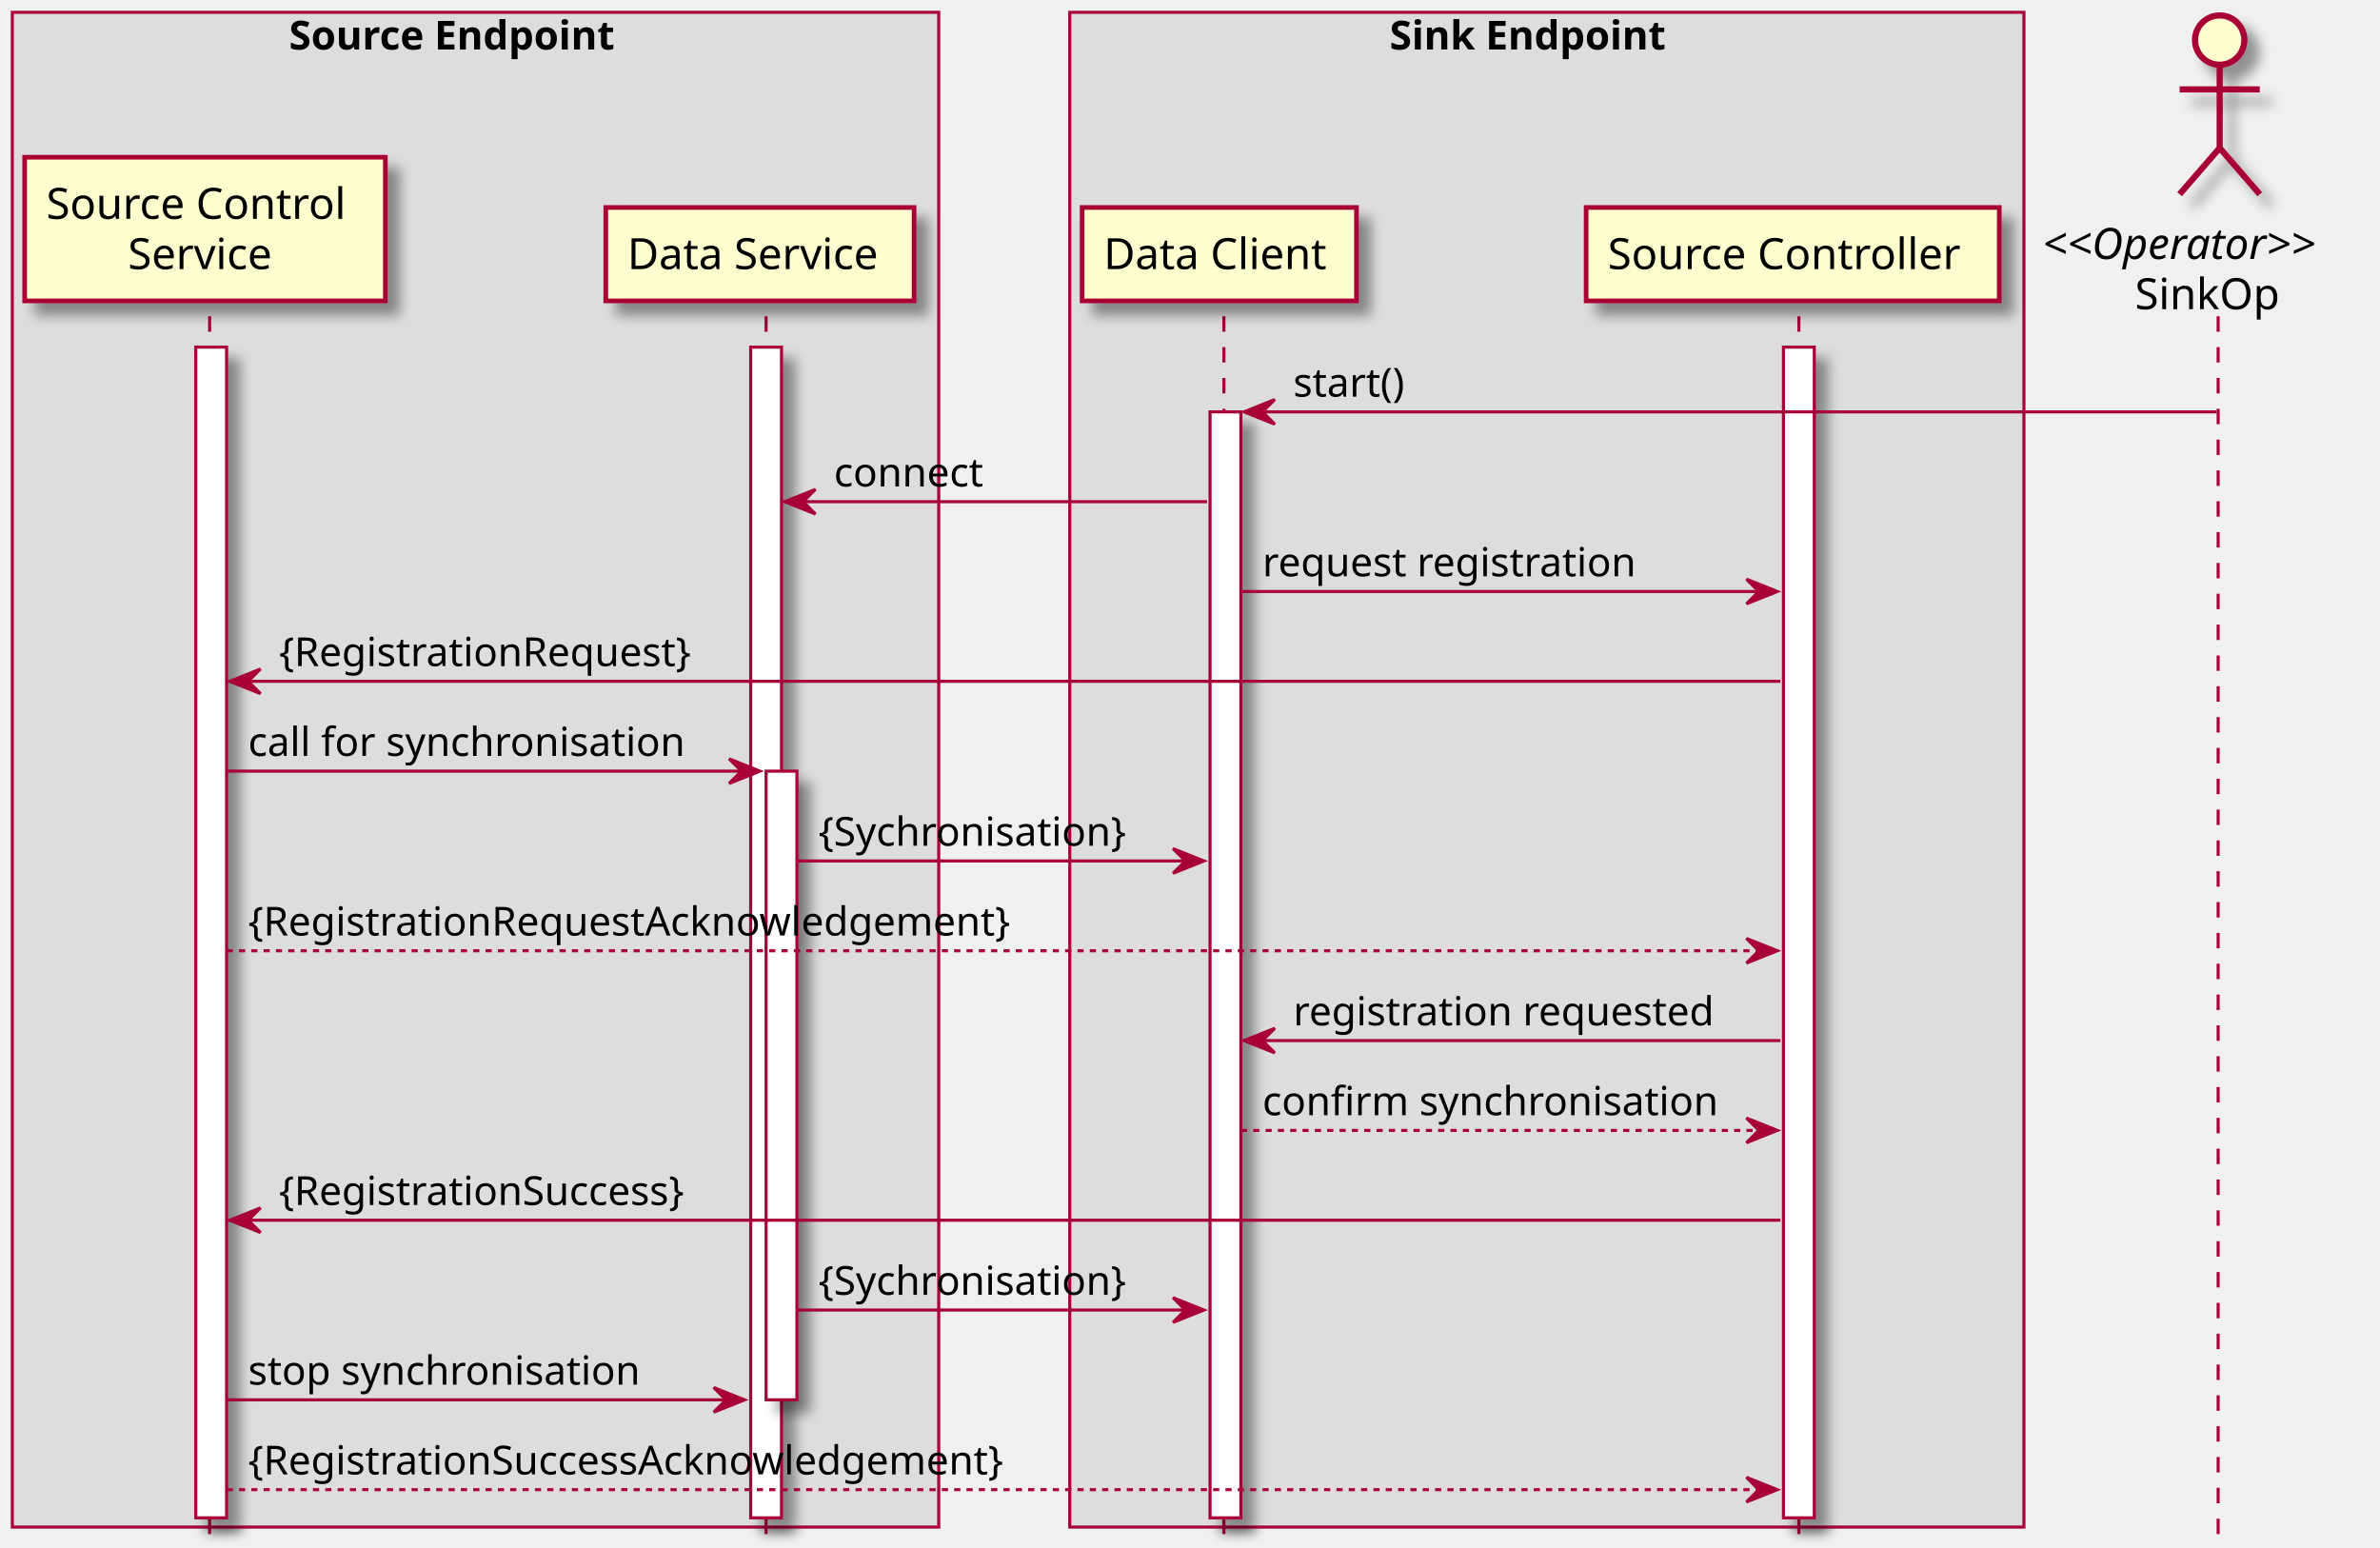
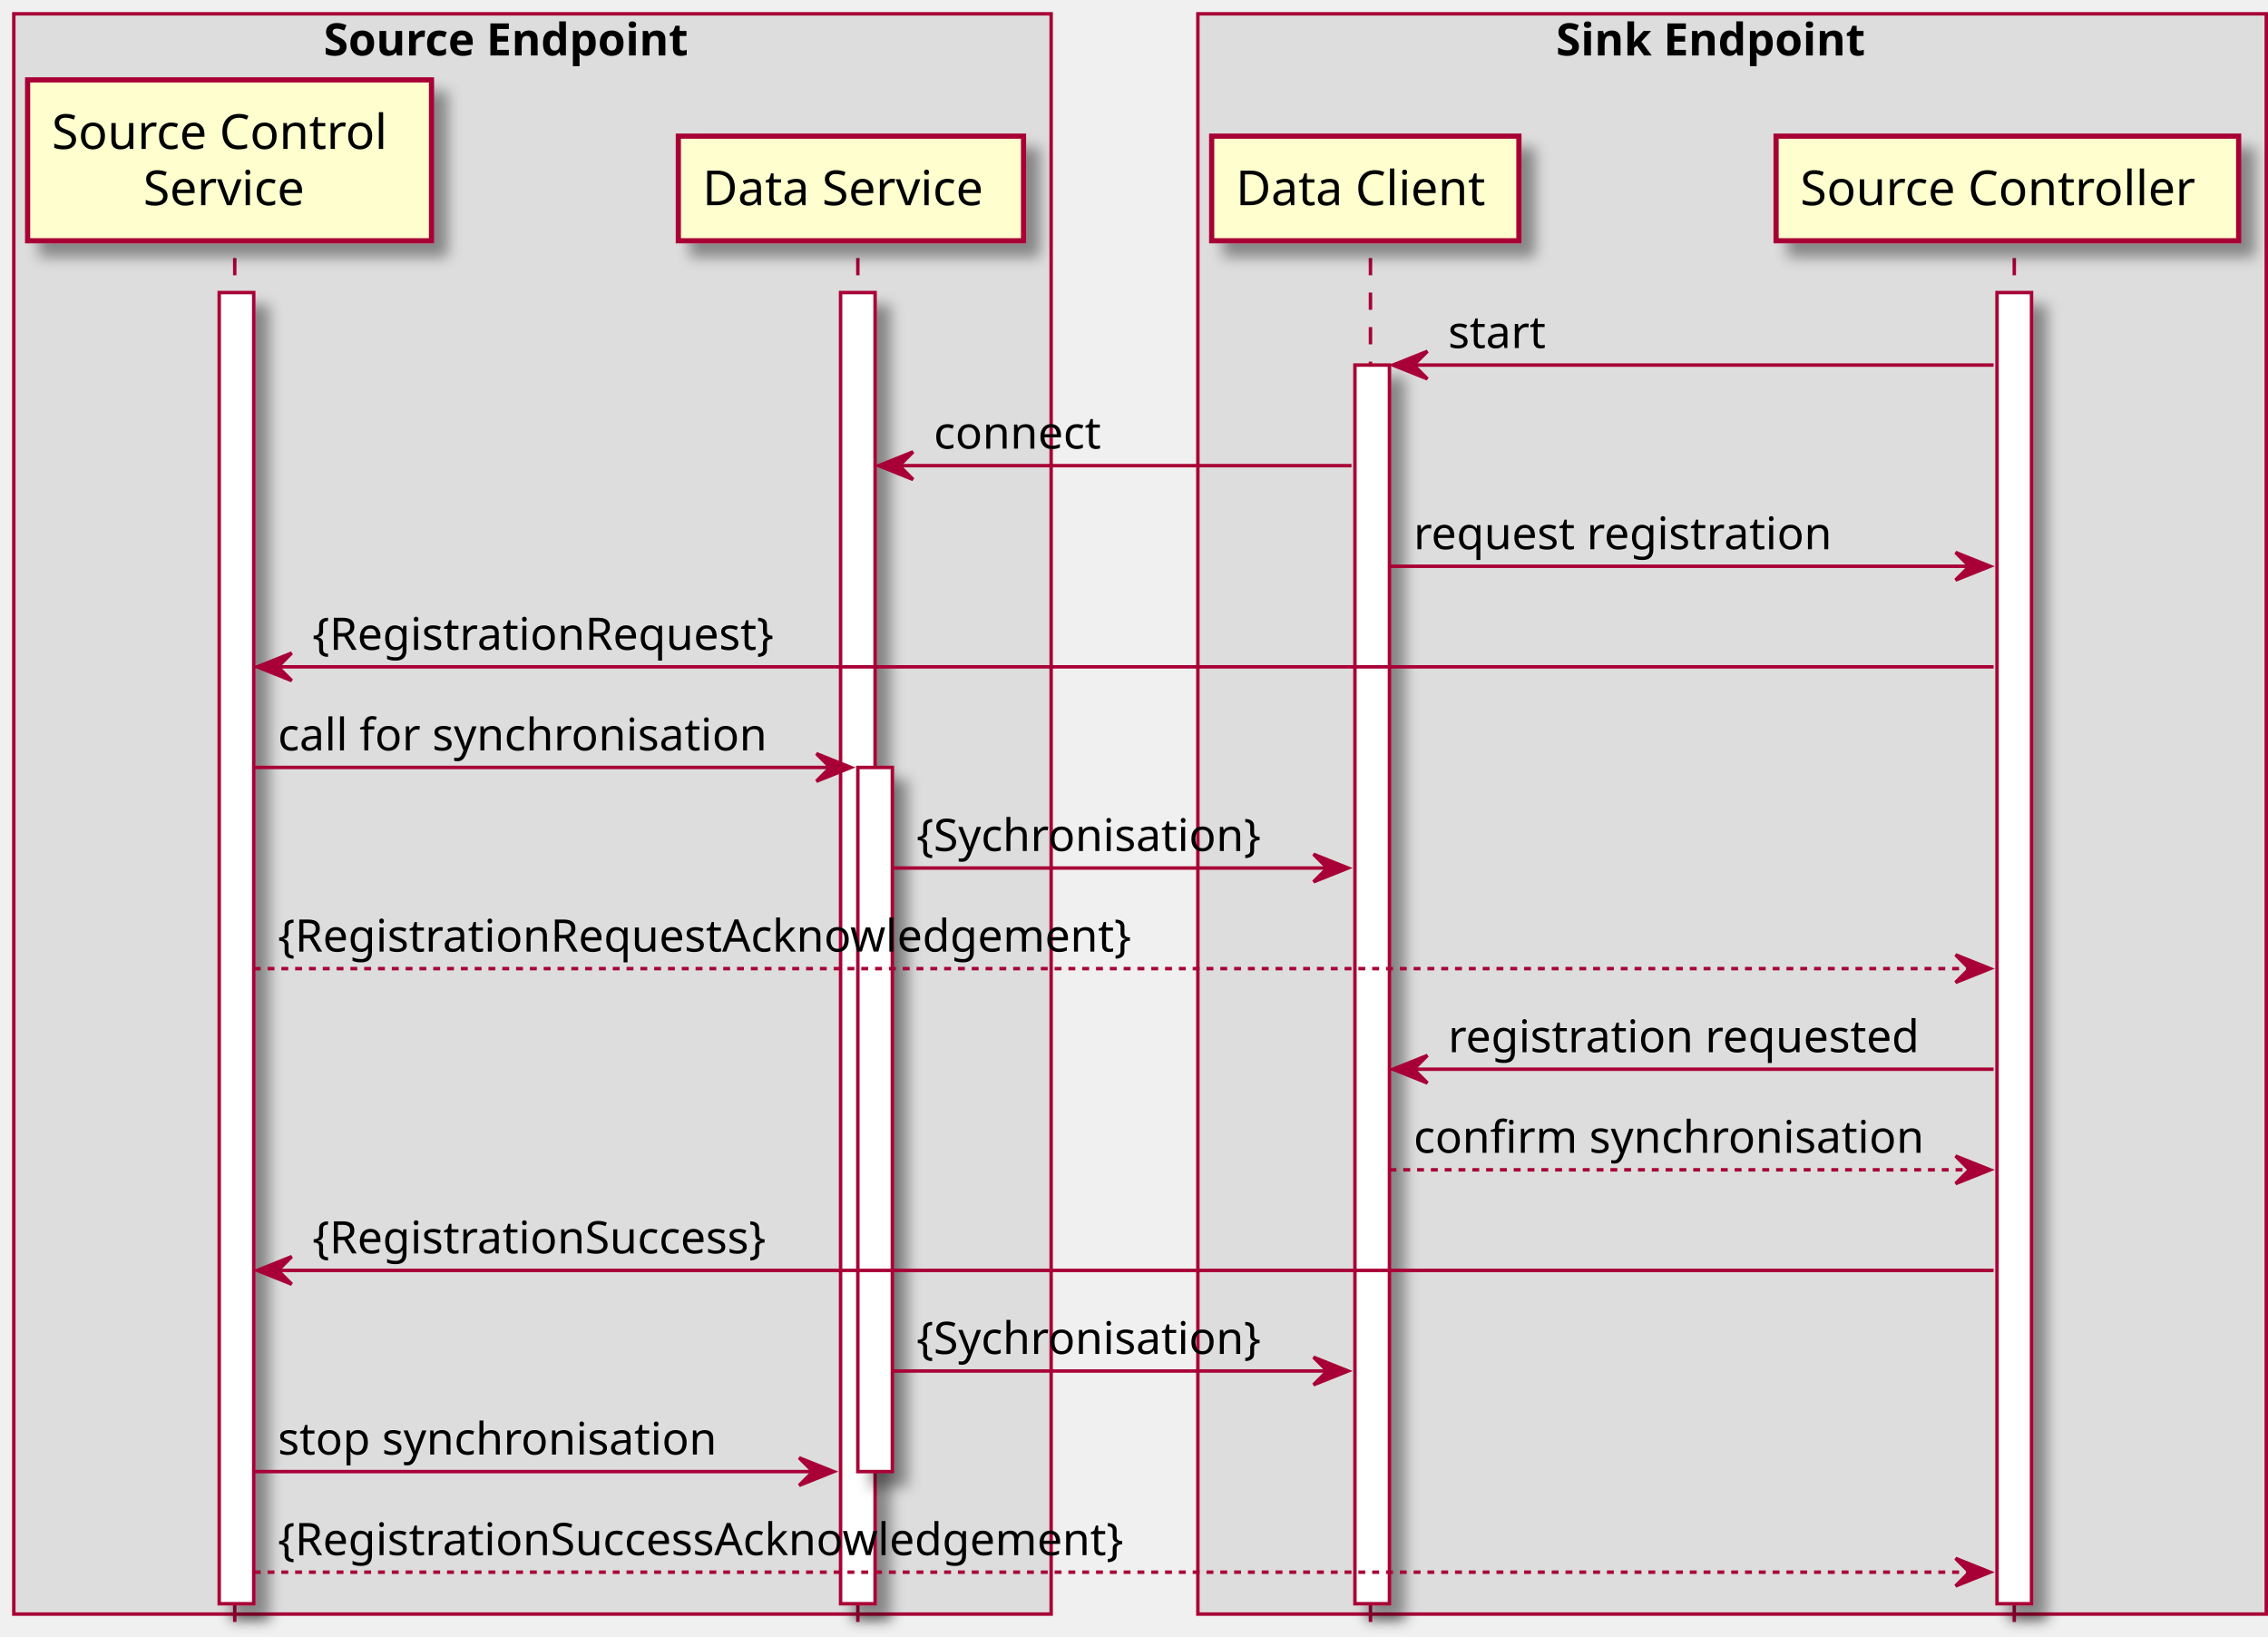
- <svg xmlns="http://www.w3.org/2000/svg" height="502pt" style="width:772px;height:502px;" version="1.1" viewBox="0 0 772 502" width="772pt">
+ <svg xmlns="http://www.w3.org/2000/svg" height="474pt" style="width:657px;height:474px;" version="1.1" viewBox="0 0 657 474" width="657pt">
  <defs>
    <filter height="300%" id="f1" width="300%" x="-1" y="-1">
      <feGaussianBlur result="blurOut" stdDeviation="2.0" />
      <feColorMatrix in="blurOut" result="blurOut2" type="matrix" values="0 0 0 0 0 0 0 0 0 0 0 0 0 0 0 0 0 0 .4 0" />
      <feOffset dx="4.0" dy="4.0" in="blurOut2" result="blurOut3" />
      <feBlend in="SourceGraphic" in2="blurOut3" mode="normal" />
    </filter>
  </defs>
  <g>
-     <rect fill="#FFFFFF" filter="url(#f1)" height="379.727" style="stroke: #A80036; stroke-width: 1.0;" width="10" x="63.5" y="112.594" />
-     <rect fill="#FFFFFF" filter="url(#f1)" height="379.727" style="stroke: #A80036; stroke-width: 1.0;" width="10" x="243.5" y="112.594" />
-     <rect fill="#FFFFFF" filter="url(#f1)" height="203.93" style="stroke: #A80036; stroke-width: 1.0;" width="10" x="248.5" y="250.125" />
-     <rect fill="#FFFFFF" filter="url(#f1)" height="358.727" style="stroke: #A80036; stroke-width: 1.0;" width="10" x="392.5" y="133.594" />
-     <rect fill="#FFFFFF" filter="url(#f1)" height="379.727" style="stroke: #A80036; stroke-width: 1.0;" width="10" x="578.5" y="112.594" />
-     <rect fill="#DDDDDD" height="491.32" style="stroke: #A80036; stroke-width: 1.0;" width="300.5" x="4" y="4" />
+     <rect fill="#FFFFFF" filter="url(#f1)" height="379.727" style="stroke: #A80036; stroke-width: 1.0;" width="10" x="63.5" y="84.727" />
+     <rect fill="#FFFFFF" filter="url(#f1)" height="379.727" style="stroke: #A80036; stroke-width: 1.0;" width="10" x="243.5" y="84.727" />
+     <rect fill="#FFFFFF" filter="url(#f1)" height="203.93" style="stroke: #A80036; stroke-width: 1.0;" width="10" x="248.5" y="222.258" />
+     <rect fill="#FFFFFF" filter="url(#f1)" height="358.727" style="stroke: #A80036; stroke-width: 1.0;" width="10" x="392.5" y="105.727" />
+     <rect fill="#FFFFFF" filter="url(#f1)" height="379.727" style="stroke: #A80036; stroke-width: 1.0;" width="10" x="578.5" y="84.727" />
+     <rect fill="#DDDDDD" height="463.453" style="stroke: #A80036; stroke-width: 1.0;" width="300.5" x="4" y="4" />
    <text fill="#000000" font-family="sans-serif" font-size="13" font-weight="bold" lengthAdjust="spacingAndGlyphs" textLength="121" x="93.75" y="16.067">Source Endpoint</text>
-     <rect fill="#DDDDDD" height="491.32" style="stroke: #A80036; stroke-width: 1.0;" width="309.5" x="347" y="4" />
+     <rect fill="#DDDDDD" height="463.453" style="stroke: #A80036; stroke-width: 1.0;" width="309.5" x="347" y="4" />
    <text fill="#000000" font-family="sans-serif" font-size="13" font-weight="bold" lengthAdjust="spacingAndGlyphs" textLength="102" x="450.75" y="16.067">Sink Endpoint</text>
-     <line style="stroke: #A80036; stroke-width: 1.0; stroke-dasharray: 5.0,5.0;" x1="68" x2="68" y1="102.594" y2="501.32" />
-     <line style="stroke: #A80036; stroke-width: 1.0; stroke-dasharray: 5.0,5.0;" x1="248.5" x2="248.5" y1="102.594" y2="501.32" />
-     <line style="stroke: #A80036; stroke-width: 1.0; stroke-dasharray: 5.0,5.0;" x1="397" x2="397" y1="102.594" y2="501.32" />
-     <line style="stroke: #A80036; stroke-width: 1.0; stroke-dasharray: 5.0,5.0;" x1="583.5" x2="583.5" y1="102.594" y2="501.32" />
-     <line style="stroke: #A80036; stroke-width: 1.0; stroke-dasharray: 5.0,5.0;" x1="719.5" x2="719.5" y1="102.594" y2="501.32" />
-     <rect fill="#FEFECE" filter="url(#f1)" height="46.594" style="stroke: #A80036; stroke-width: 1.5;" width="117" x="8" y="51" />
-     <text fill="#000000" font-family="sans-serif" font-size="14" lengthAdjust="spacingAndGlyphs" textLength="103" x="15" y="70.995">Source Control</text>
-     <text fill="#000000" font-family="sans-serif" font-size="14" lengthAdjust="spacingAndGlyphs" textLength="50" x="41.5" y="87.292">Service</text>
-     <rect fill="#FEFECE" filter="url(#f1)" height="30.297" style="stroke: #A80036; stroke-width: 1.5;" width="100" x="196.5" y="67.297" />
-     <text fill="#000000" font-family="sans-serif" font-size="14" lengthAdjust="spacingAndGlyphs" textLength="86" x="203.5" y="87.292">Data Service</text>
-     <rect fill="#FEFECE" filter="url(#f1)" height="30.297" style="stroke: #A80036; stroke-width: 1.5;" width="89" x="351" y="67.297" />
-     <text fill="#000000" font-family="sans-serif" font-size="14" lengthAdjust="spacingAndGlyphs" textLength="75" x="358" y="87.292">Data Client</text>
-     <rect fill="#FEFECE" filter="url(#f1)" height="30.297" style="stroke: #A80036; stroke-width: 1.5;" width="134" x="514.5" y="67.297" />
-     <text fill="#000000" font-family="sans-serif" font-size="14" lengthAdjust="spacingAndGlyphs" textLength="120" x="521.5" y="87.292">Source Controller</text>
-     <text fill="#000000" font-family="sans-serif" font-size="14" font-style="italic" lengthAdjust="spacingAndGlyphs" textLength="109" x="662.5" y="84">&lt;&lt;Operator&gt;&gt;</text>
-     <text fill="#000000" font-family="sans-serif" font-size="14" lengthAdjust="spacingAndGlyphs" textLength="49" x="692.5" y="100.297">SinkOp</text>
-     <ellipse cx="720" cy="13" fill="#FEFECE" filter="url(#f1)" rx="8" ry="8" style="stroke: #A80036; stroke-width: 2.0;" />
-     <path d="M720,21 L720,48 M707,29 L733,29 M720,48 L707,63 M720,48 L733,63 " fill="#FEFECE" filter="url(#f1)" style="stroke: #A80036; stroke-width: 2.0;" />
-     <rect fill="#FFFFFF" filter="url(#f1)" height="379.727" style="stroke: #A80036; stroke-width: 1.0;" width="10" x="63.5" y="112.594" />
-     <rect fill="#FFFFFF" filter="url(#f1)" height="379.727" style="stroke: #A80036; stroke-width: 1.0;" width="10" x="243.5" y="112.594" />
-     <rect fill="#FFFFFF" filter="url(#f1)" height="203.93" style="stroke: #A80036; stroke-width: 1.0;" width="10" x="248.5" y="250.125" />
-     <rect fill="#FFFFFF" filter="url(#f1)" height="358.727" style="stroke: #A80036; stroke-width: 1.0;" width="10" x="392.5" y="133.594" />
-     <rect fill="#FFFFFF" filter="url(#f1)" height="379.727" style="stroke: #A80036; stroke-width: 1.0;" width="10" x="578.5" y="112.594" />
-     <polygon fill="#A80036" points="413.5,129.594,403.5,133.594,413.5,137.594,409.5,133.594" style="stroke: #A80036; stroke-width: 1.0;" />
-     <line style="stroke: #A80036; stroke-width: 1.0;" x1="407.5" x2="719" y1="133.594" y2="133.594" />
-     <text fill="#000000" font-family="sans-serif" font-size="13" lengthAdjust="spacingAndGlyphs" textLength="40" x="419.5" y="128.661">start()</text>
-     <polygon fill="#A80036" points="264.5,158.727,254.5,162.727,264.5,166.727,260.5,162.727" style="stroke: #A80036; stroke-width: 1.0;" />
-     <line style="stroke: #A80036; stroke-width: 1.0;" x1="258.5" x2="391.5" y1="162.727" y2="162.727" />
-     <text fill="#000000" font-family="sans-serif" font-size="13" lengthAdjust="spacingAndGlyphs" textLength="51" x="270.5" y="157.793">connect</text>
-     <polygon fill="#A80036" points="566.5,187.859,576.5,191.859,566.5,195.859,570.5,191.859" style="stroke: #A80036; stroke-width: 1.0;" />
-     <line style="stroke: #A80036; stroke-width: 1.0;" x1="402.5" x2="572.5" y1="191.859" y2="191.859" />
-     <text fill="#000000" font-family="sans-serif" font-size="13" lengthAdjust="spacingAndGlyphs" textLength="126" x="409.5" y="186.926">request registration</text>
-     <polygon fill="#A80036" points="84.5,216.992,74.5,220.992,84.5,224.992,80.5,220.992" style="stroke: #A80036; stroke-width: 1.0;" />
-     <line style="stroke: #A80036; stroke-width: 1.0;" x1="78.5" x2="577.5" y1="220.992" y2="220.992" />
-     <text fill="#000000" font-family="sans-serif" font-size="13" lengthAdjust="spacingAndGlyphs" textLength="144" x="90.5" y="216.059">{RegistrationRequest}</text>
-     <polygon fill="#A80036" points="236.5,246.125,246.5,250.125,236.5,254.125,240.5,250.125" style="stroke: #A80036; stroke-width: 1.0;" />
-     <line style="stroke: #A80036; stroke-width: 1.0;" x1="73.5" x2="242.5" y1="250.125" y2="250.125" />
-     <text fill="#000000" font-family="sans-serif" font-size="13" lengthAdjust="spacingAndGlyphs" textLength="146" x="80.5" y="245.192">call for synchronisation</text>
-     <polygon fill="#A80036" points="380.5,275.258,390.5,279.258,380.5,283.258,384.5,279.258" style="stroke: #A80036; stroke-width: 1.0;" />
-     <line style="stroke: #A80036; stroke-width: 1.0;" x1="258.5" x2="386.5" y1="279.258" y2="279.258" />
-     <text fill="#000000" font-family="sans-serif" font-size="13" lengthAdjust="spacingAndGlyphs" textLength="110" x="265.5" y="274.325">{Sychronisation}</text>
-     <polygon fill="#A80036" points="566.5,304.391,576.5,308.391,566.5,312.391,570.5,308.391" style="stroke: #A80036; stroke-width: 1.0;" />
-     <line style="stroke: #A80036; stroke-width: 1.0; stroke-dasharray: 2.0,2.0;" x1="73.5" x2="572.5" y1="308.391" y2="308.391" />
-     <text fill="#000000" font-family="sans-serif" font-size="13" lengthAdjust="spacingAndGlyphs" textLength="261" x="80.5" y="303.457">{RegistrationRequestAcknowledgement}</text>
-     <polygon fill="#A80036" points="413.5,333.523,403.5,337.523,413.5,341.523,409.5,337.523" style="stroke: #A80036; stroke-width: 1.0;" />
-     <line style="stroke: #A80036; stroke-width: 1.0;" x1="407.5" x2="577.5" y1="337.523" y2="337.523" />
-     <text fill="#000000" font-family="sans-serif" font-size="13" lengthAdjust="spacingAndGlyphs" textLength="142" x="419.5" y="332.59">registration requested</text>
-     <polygon fill="#A80036" points="566.5,362.656,576.5,366.656,566.5,370.656,570.5,366.656" style="stroke: #A80036; stroke-width: 1.0;" />
-     <line style="stroke: #A80036; stroke-width: 1.0; stroke-dasharray: 2.0,2.0;" x1="402.5" x2="572.5" y1="366.656" y2="366.656" />
-     <text fill="#000000" font-family="sans-serif" font-size="13" lengthAdjust="spacingAndGlyphs" textLength="152" x="409.5" y="361.723">confirm synchronisation</text>
-     <polygon fill="#A80036" points="84.5,391.789,74.5,395.789,84.5,399.789,80.5,395.789" style="stroke: #A80036; stroke-width: 1.0;" />
-     <line style="stroke: #A80036; stroke-width: 1.0;" x1="78.5" x2="577.5" y1="395.789" y2="395.789" />
-     <text fill="#000000" font-family="sans-serif" font-size="13" lengthAdjust="spacingAndGlyphs" textLength="145" x="90.5" y="390.856">{RegistrationSuccess}</text>
-     <polygon fill="#A80036" points="380.5,420.922,390.5,424.922,380.5,428.922,384.5,424.922" style="stroke: #A80036; stroke-width: 1.0;" />
-     <line style="stroke: #A80036; stroke-width: 1.0;" x1="258.5" x2="386.5" y1="424.922" y2="424.922" />
-     <text fill="#000000" font-family="sans-serif" font-size="13" lengthAdjust="spacingAndGlyphs" textLength="110" x="265.5" y="419.989">{Sychronisation}</text>
-     <polygon fill="#A80036" points="231.5,450.055,241.5,454.055,231.5,458.055,235.5,454.055" style="stroke: #A80036; stroke-width: 1.0;" />
-     <line style="stroke: #A80036; stroke-width: 1.0;" x1="73.5" x2="237.5" y1="454.055" y2="454.055" />
-     <text fill="#000000" font-family="sans-serif" font-size="13" lengthAdjust="spacingAndGlyphs" textLength="132" x="80.5" y="449.122">stop synchronisation</text>
-     <polygon fill="#A80036" points="566.5,479.188,576.5,483.188,566.5,487.188,570.5,483.188" style="stroke: #A80036; stroke-width: 1.0;" />
-     <line style="stroke: #A80036; stroke-width: 1.0; stroke-dasharray: 2.0,2.0;" x1="73.5" x2="572.5" y1="483.188" y2="483.188" />
-     <text fill="#000000" font-family="sans-serif" font-size="13" lengthAdjust="spacingAndGlyphs" textLength="262" x="80.5" y="478.254">{RegistrationSuccessAcknowledgement}</text>
+     <line style="stroke: #A80036; stroke-width: 1.0; stroke-dasharray: 5.0,5.0;" x1="68" x2="68" y1="74.727" y2="473.453" />
+     <line style="stroke: #A80036; stroke-width: 1.0; stroke-dasharray: 5.0,5.0;" x1="248.5" x2="248.5" y1="74.727" y2="473.453" />
+     <line style="stroke: #A80036; stroke-width: 1.0; stroke-dasharray: 5.0,5.0;" x1="397" x2="397" y1="74.727" y2="473.453" />
+     <line style="stroke: #A80036; stroke-width: 1.0; stroke-dasharray: 5.0,5.0;" x1="583.5" x2="583.5" y1="74.727" y2="473.453" />
+     <rect fill="#FEFECE" filter="url(#f1)" height="46.594" style="stroke: #A80036; stroke-width: 1.5;" width="117" x="8" y="23.133" />
+     <text fill="#000000" font-family="sans-serif" font-size="14" lengthAdjust="spacingAndGlyphs" textLength="103" x="15" y="43.128">Source Control</text>
+     <text fill="#000000" font-family="sans-serif" font-size="14" lengthAdjust="spacingAndGlyphs" textLength="50" x="41.5" y="59.425">Service</text>
+     <rect fill="#FEFECE" filter="url(#f1)" height="30.297" style="stroke: #A80036; stroke-width: 1.5;" width="100" x="196.5" y="39.43" />
+     <text fill="#000000" font-family="sans-serif" font-size="14" lengthAdjust="spacingAndGlyphs" textLength="86" x="203.5" y="59.425">Data Service</text>
+     <rect fill="#FEFECE" filter="url(#f1)" height="30.297" style="stroke: #A80036; stroke-width: 1.5;" width="89" x="351" y="39.43" />
+     <text fill="#000000" font-family="sans-serif" font-size="14" lengthAdjust="spacingAndGlyphs" textLength="75" x="358" y="59.425">Data Client</text>
+     <rect fill="#FEFECE" filter="url(#f1)" height="30.297" style="stroke: #A80036; stroke-width: 1.5;" width="134" x="514.5" y="39.43" />
+     <text fill="#000000" font-family="sans-serif" font-size="14" lengthAdjust="spacingAndGlyphs" textLength="120" x="521.5" y="59.425">Source Controller</text>
+     <rect fill="#FFFFFF" filter="url(#f1)" height="379.727" style="stroke: #A80036; stroke-width: 1.0;" width="10" x="63.5" y="84.727" />
+     <rect fill="#FFFFFF" filter="url(#f1)" height="379.727" style="stroke: #A80036; stroke-width: 1.0;" width="10" x="243.5" y="84.727" />
+     <rect fill="#FFFFFF" filter="url(#f1)" height="203.93" style="stroke: #A80036; stroke-width: 1.0;" width="10" x="248.5" y="222.258" />
+     <rect fill="#FFFFFF" filter="url(#f1)" height="358.727" style="stroke: #A80036; stroke-width: 1.0;" width="10" x="392.5" y="105.727" />
+     <rect fill="#FFFFFF" filter="url(#f1)" height="379.727" style="stroke: #A80036; stroke-width: 1.0;" width="10" x="578.5" y="84.727" />
+     <polygon fill="#A80036" points="413.5,101.727,403.5,105.727,413.5,109.727,409.5,105.727" style="stroke: #A80036; stroke-width: 1.0;" />
+     <line style="stroke: #A80036; stroke-width: 1.0;" x1="407.5" x2="577.5" y1="105.727" y2="105.727" />
+     <text fill="#000000" font-family="sans-serif" font-size="13" lengthAdjust="spacingAndGlyphs" textLength="30" x="419.5" y="100.793">start</text>
+     <polygon fill="#A80036" points="264.5,130.859,254.5,134.859,264.5,138.859,260.5,134.859" style="stroke: #A80036; stroke-width: 1.0;" />
+     <line style="stroke: #A80036; stroke-width: 1.0;" x1="258.5" x2="391.5" y1="134.859" y2="134.859" />
+     <text fill="#000000" font-family="sans-serif" font-size="13" lengthAdjust="spacingAndGlyphs" textLength="51" x="270.5" y="129.926">connect</text>
+     <polygon fill="#A80036" points="566.5,159.992,576.5,163.992,566.5,167.992,570.5,163.992" style="stroke: #A80036; stroke-width: 1.0;" />
+     <line style="stroke: #A80036; stroke-width: 1.0;" x1="402.5" x2="572.5" y1="163.992" y2="163.992" />
+     <text fill="#000000" font-family="sans-serif" font-size="13" lengthAdjust="spacingAndGlyphs" textLength="126" x="409.5" y="159.059">request registration</text>
+     <polygon fill="#A80036" points="84.5,189.125,74.5,193.125,84.5,197.125,80.5,193.125" style="stroke: #A80036; stroke-width: 1.0;" />
+     <line style="stroke: #A80036; stroke-width: 1.0;" x1="78.5" x2="577.5" y1="193.125" y2="193.125" />
+     <text fill="#000000" font-family="sans-serif" font-size="13" lengthAdjust="spacingAndGlyphs" textLength="144" x="90.5" y="188.192">{RegistrationRequest}</text>
+     <polygon fill="#A80036" points="236.5,218.258,246.5,222.258,236.5,226.258,240.5,222.258" style="stroke: #A80036; stroke-width: 1.0;" />
+     <line style="stroke: #A80036; stroke-width: 1.0;" x1="73.5" x2="242.5" y1="222.258" y2="222.258" />
+     <text fill="#000000" font-family="sans-serif" font-size="13" lengthAdjust="spacingAndGlyphs" textLength="146" x="80.5" y="217.325">call for synchronisation</text>
+     <polygon fill="#A80036" points="380.5,247.391,390.5,251.391,380.5,255.391,384.5,251.391" style="stroke: #A80036; stroke-width: 1.0;" />
+     <line style="stroke: #A80036; stroke-width: 1.0;" x1="258.5" x2="386.5" y1="251.391" y2="251.391" />
+     <text fill="#000000" font-family="sans-serif" font-size="13" lengthAdjust="spacingAndGlyphs" textLength="110" x="265.5" y="246.458">{Sychronisation}</text>
+     <polygon fill="#A80036" points="566.5,276.523,576.5,280.523,566.5,284.523,570.5,280.523" style="stroke: #A80036; stroke-width: 1.0;" />
+     <line style="stroke: #A80036; stroke-width: 1.0; stroke-dasharray: 2.0,2.0;" x1="73.5" x2="572.5" y1="280.523" y2="280.523" />
+     <text fill="#000000" font-family="sans-serif" font-size="13" lengthAdjust="spacingAndGlyphs" textLength="261" x="80.5" y="275.59">{RegistrationRequestAcknowledgement}</text>
+     <polygon fill="#A80036" points="413.5,305.656,403.5,309.656,413.5,313.656,409.5,309.656" style="stroke: #A80036; stroke-width: 1.0;" />
+     <line style="stroke: #A80036; stroke-width: 1.0;" x1="407.5" x2="577.5" y1="309.656" y2="309.656" />
+     <text fill="#000000" font-family="sans-serif" font-size="13" lengthAdjust="spacingAndGlyphs" textLength="142" x="419.5" y="304.723">registration requested</text>
+     <polygon fill="#A80036" points="566.5,334.789,576.5,338.789,566.5,342.789,570.5,338.789" style="stroke: #A80036; stroke-width: 1.0;" />
+     <line style="stroke: #A80036; stroke-width: 1.0; stroke-dasharray: 2.0,2.0;" x1="402.5" x2="572.5" y1="338.789" y2="338.789" />
+     <text fill="#000000" font-family="sans-serif" font-size="13" lengthAdjust="spacingAndGlyphs" textLength="152" x="409.5" y="333.856">confirm synchronisation</text>
+     <polygon fill="#A80036" points="84.5,363.922,74.5,367.922,84.5,371.922,80.5,367.922" style="stroke: #A80036; stroke-width: 1.0;" />
+     <line style="stroke: #A80036; stroke-width: 1.0;" x1="78.5" x2="577.5" y1="367.922" y2="367.922" />
+     <text fill="#000000" font-family="sans-serif" font-size="13" lengthAdjust="spacingAndGlyphs" textLength="145" x="90.5" y="362.989">{RegistrationSuccess}</text>
+     <polygon fill="#A80036" points="380.5,393.055,390.5,397.055,380.5,401.055,384.5,397.055" style="stroke: #A80036; stroke-width: 1.0;" />
+     <line style="stroke: #A80036; stroke-width: 1.0;" x1="258.5" x2="386.5" y1="397.055" y2="397.055" />
+     <text fill="#000000" font-family="sans-serif" font-size="13" lengthAdjust="spacingAndGlyphs" textLength="110" x="265.5" y="392.122">{Sychronisation}</text>
+     <polygon fill="#A80036" points="231.5,422.188,241.5,426.188,231.5,430.188,235.5,426.188" style="stroke: #A80036; stroke-width: 1.0;" />
+     <line style="stroke: #A80036; stroke-width: 1.0;" x1="73.5" x2="237.5" y1="426.188" y2="426.188" />
+     <text fill="#000000" font-family="sans-serif" font-size="13" lengthAdjust="spacingAndGlyphs" textLength="132" x="80.5" y="421.254">stop synchronisation</text>
+     <polygon fill="#A80036" points="566.5,451.32,576.5,455.32,566.5,459.32,570.5,455.32" style="stroke: #A80036; stroke-width: 1.0;" />
+     <line style="stroke: #A80036; stroke-width: 1.0; stroke-dasharray: 2.0,2.0;" x1="73.5" x2="572.5" y1="455.32" y2="455.32" />
+     <text fill="#000000" font-family="sans-serif" font-size="13" lengthAdjust="spacingAndGlyphs" textLength="262" x="80.5" y="450.387">{RegistrationSuccessAcknowledgement}</text>
  </g>
</svg>
